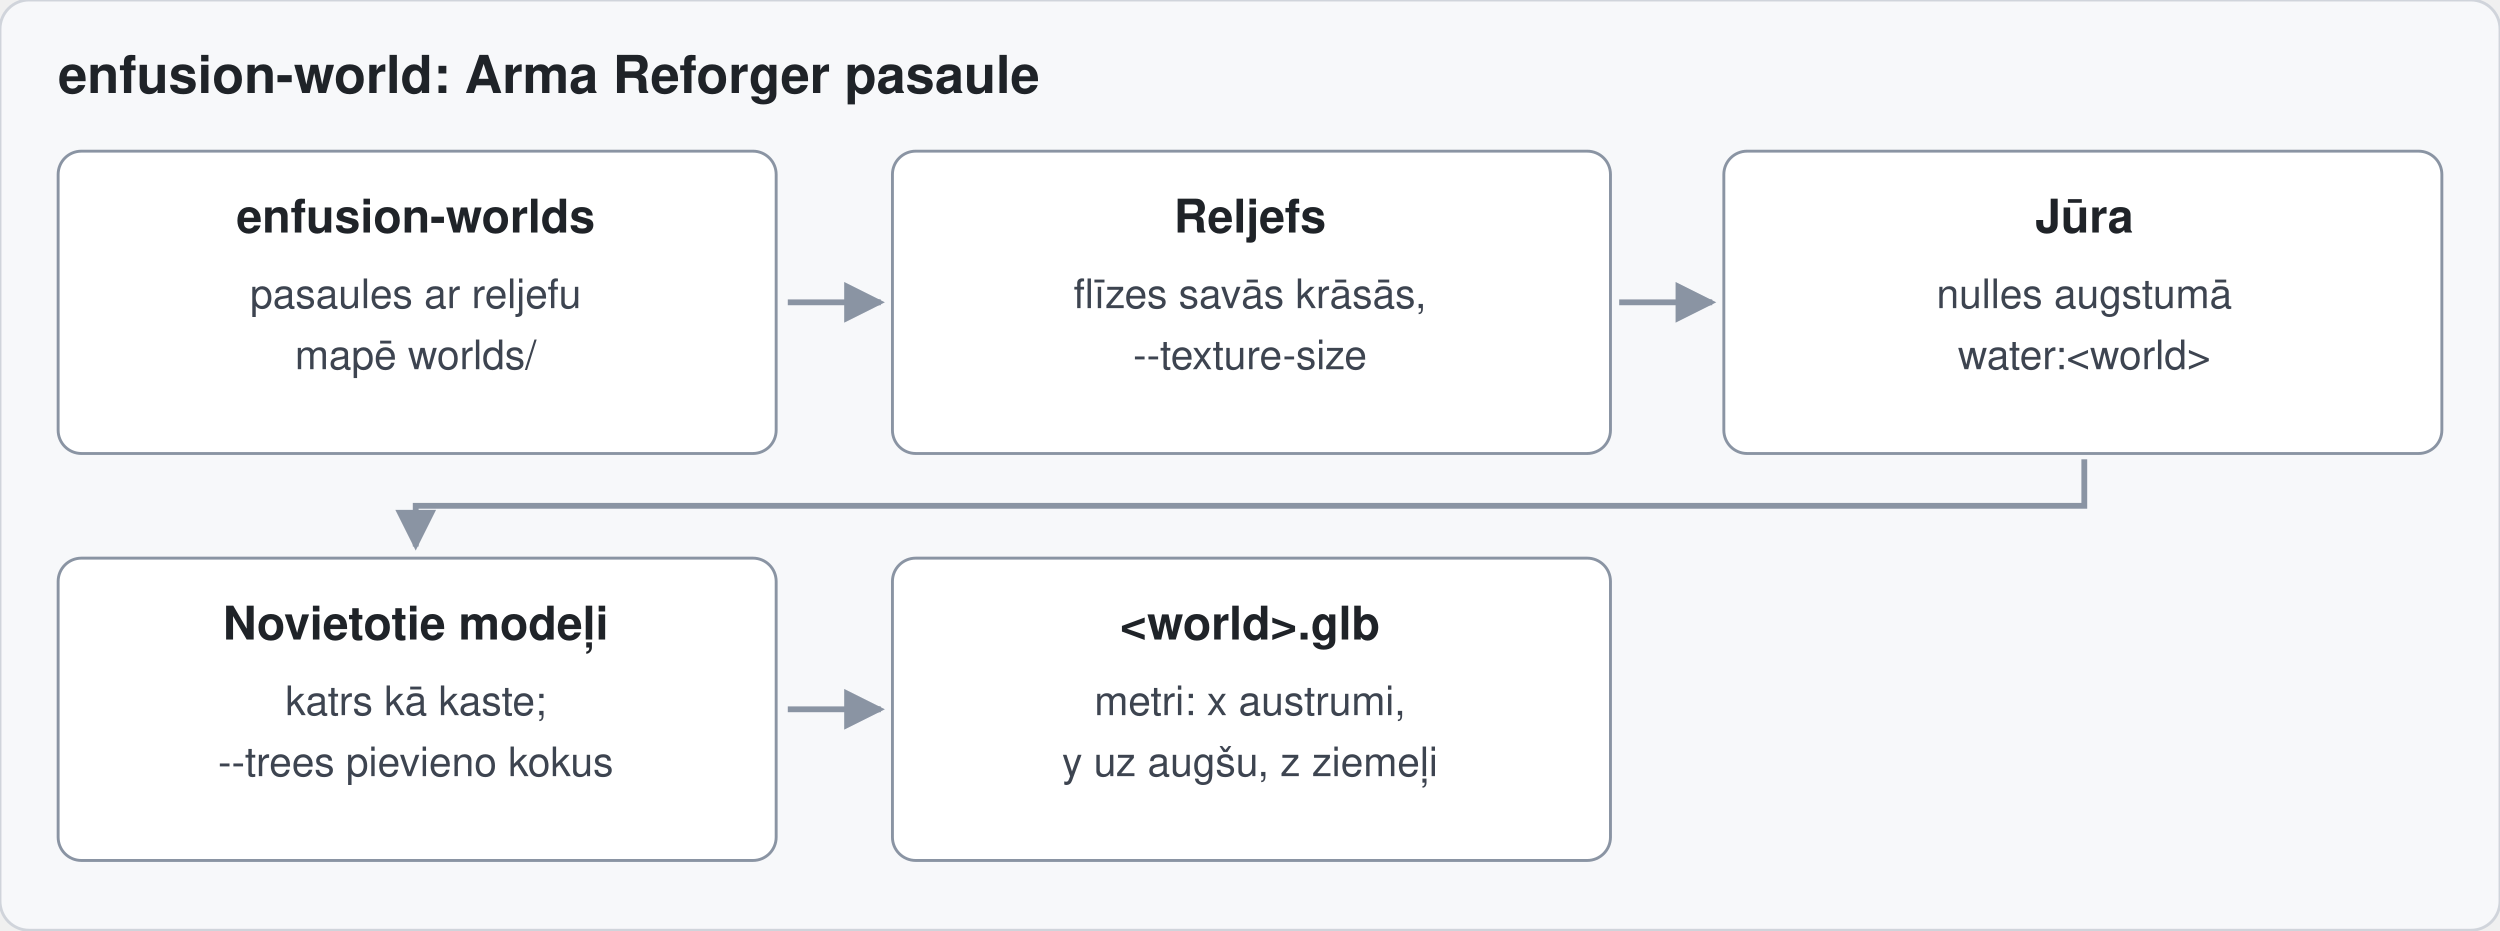
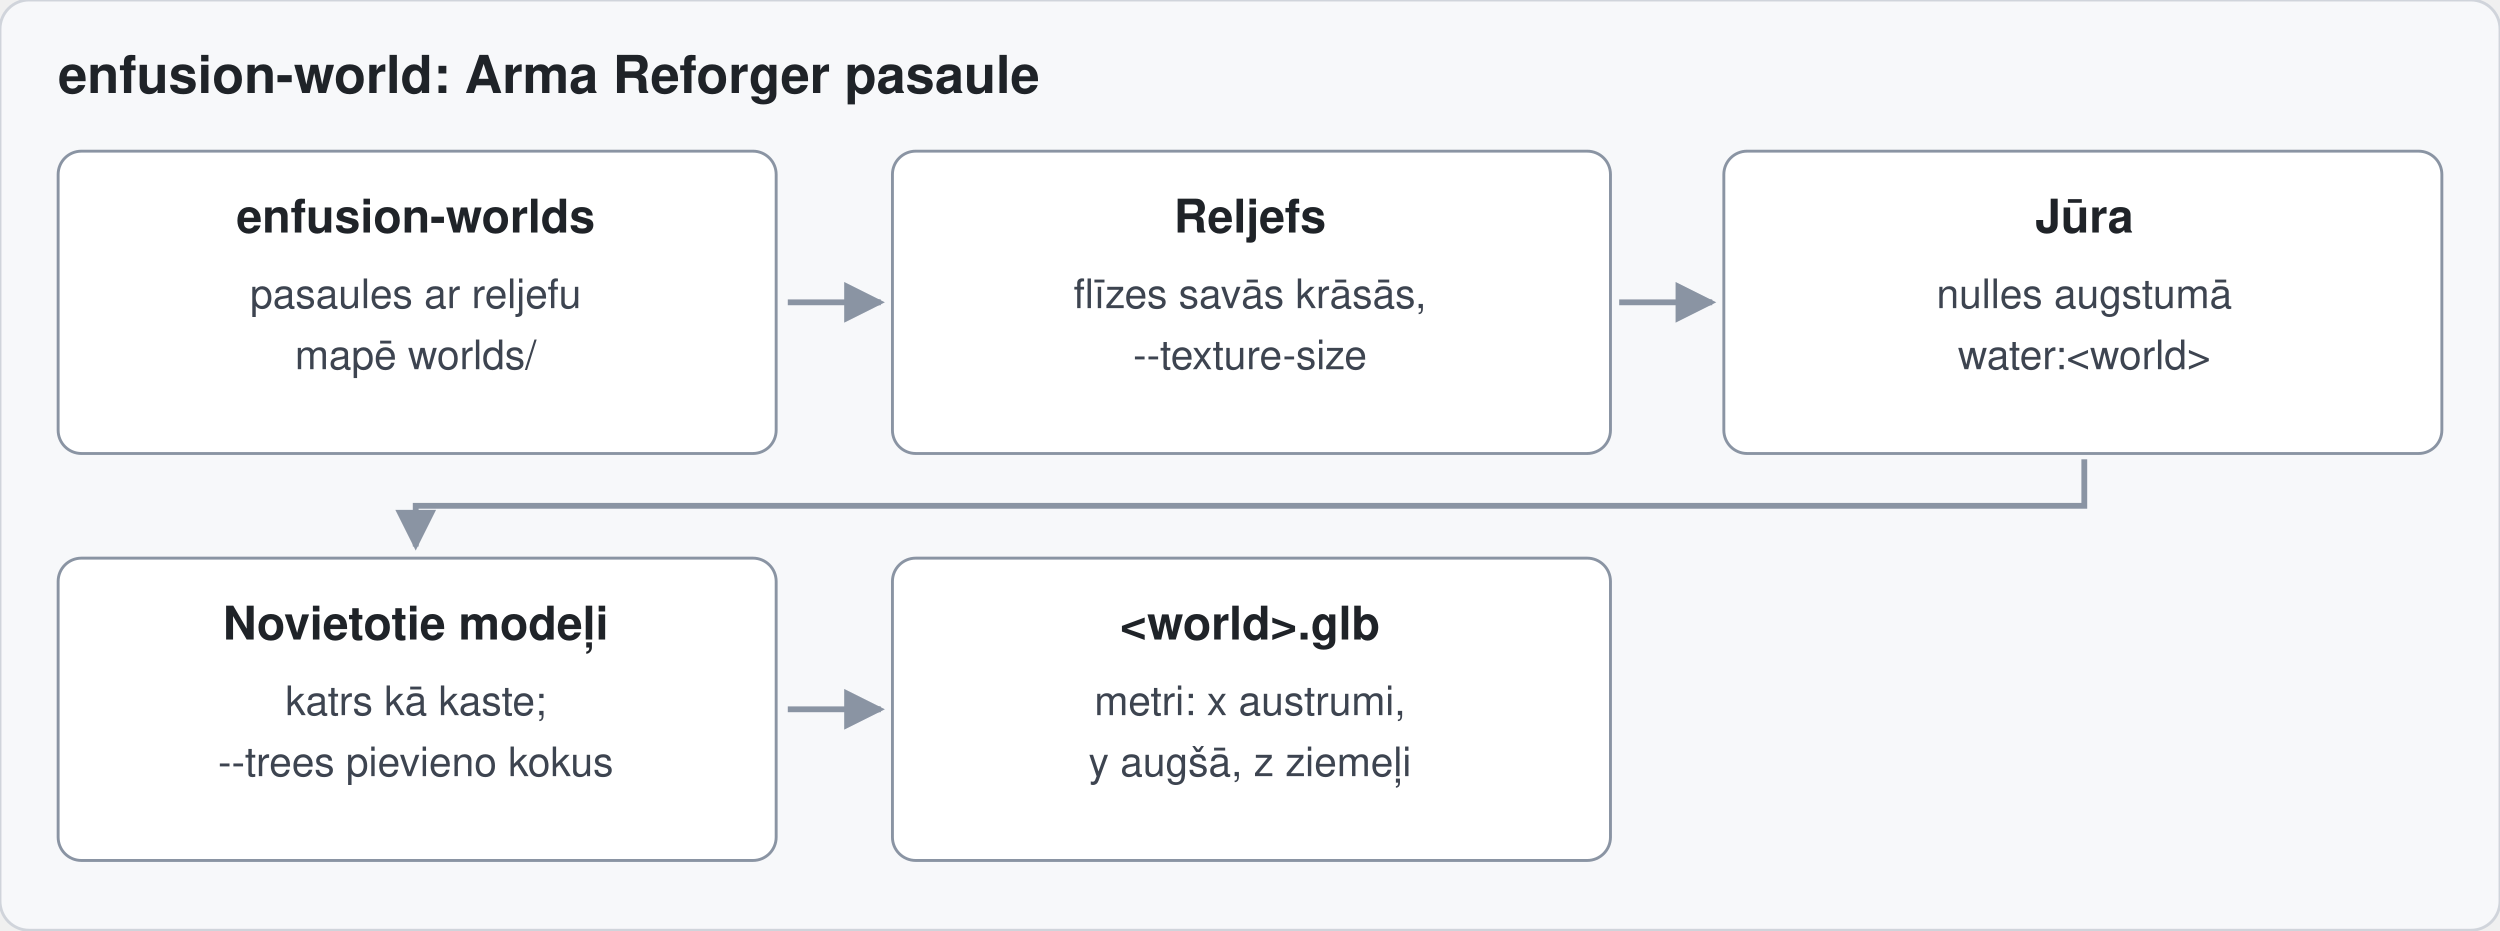
<svg xmlns="http://www.w3.org/2000/svg" width="860" height="320" viewBox="0 0 860 320" role="img" aria-label="enfusion-world: an Arma Reforger world">
  <rect width="860" height="320" rx="10" fill="#f7f8fa" stroke="#d0d4db" />
  <defs>
    <marker id="a" viewBox="0 0 10 10" refX="9" refY="5" markerWidth="7" markerHeight="7" orient="auto-start-reverse">
      <path d="M0,0 L10,5 L0,10 z" fill="#8a94a3" />
    </marker>
  </defs>
  <text x="20" y="32" font-family="Segoe UI,Helvetica,Arial,sans-serif" font-size="18" font-weight="600" fill="#1f2328" text-anchor="start">enfusion-world: Arma Reforger pasaule</text>
  <rect x="20" y="52" width="247" height="104" rx="8" fill="#ffffff" stroke="#8a94a3" />
  <text x="143" y="80" font-family="Segoe UI,Helvetica,Arial,sans-serif" font-size="16" font-weight="600" fill="#1f2328" text-anchor="middle">enfusion-worlds</text>
  <text x="143" y="106" font-family="Segoe UI,Helvetica,Arial,sans-serif" font-size="14" font-weight="400" fill="#3d4450" text-anchor="middle">pasaules ar reljefu</text>
  <text x="143" y="127" font-family="Segoe UI,Helvetica,Arial,sans-serif" font-size="14" font-weight="400" fill="#3d4450" text-anchor="middle">mapē worlds/</text>
  <rect x="307" y="52" width="247" height="104" rx="8" fill="#ffffff" stroke="#8a94a3" />
  <text x="430" y="80" font-family="Segoe UI,Helvetica,Arial,sans-serif" font-size="16" font-weight="600" fill="#1f2328" text-anchor="middle">Reljefs</text>
  <text x="430" y="106" font-family="Segoe UI,Helvetica,Arial,sans-serif" font-size="14" font-weight="400" fill="#3d4450" text-anchor="middle">flīzes savās krāsās,</text>
  <text x="430" y="127" font-family="Segoe UI,Helvetica,Arial,sans-serif" font-size="14" font-weight="400" fill="#3d4450" text-anchor="middle">--texture-size</text>
  <rect x="593" y="52" width="247" height="104" rx="8" fill="#ffffff" stroke="#8a94a3" />
  <text x="717" y="80" font-family="Segoe UI,Helvetica,Arial,sans-serif" font-size="16" font-weight="600" fill="#1f2328" text-anchor="middle">Jūra</text>
  <text x="717" y="106" font-family="Segoe UI,Helvetica,Arial,sans-serif" font-size="14" font-weight="400" fill="#3d4450" text-anchor="middle">nulles augstumā</text>
  <text x="717" y="127" font-family="Segoe UI,Helvetica,Arial,sans-serif" font-size="14" font-weight="400" fill="#3d4450" text-anchor="middle">water:&lt;world&gt;</text>
  <rect x="20" y="192" width="247" height="104" rx="8" fill="#ffffff" stroke="#8a94a3" />
  <text x="143" y="220" font-family="Segoe UI,Helvetica,Arial,sans-serif" font-size="16" font-weight="600" fill="#1f2328" text-anchor="middle">Novietotie modeļi</text>
  <text x="143" y="246" font-family="Segoe UI,Helvetica,Arial,sans-serif" font-size="14" font-weight="400" fill="#3d4450" text-anchor="middle">katrs kā kaste;</text>
  <text x="143" y="267" font-family="Segoe UI,Helvetica,Arial,sans-serif" font-size="14" font-weight="400" fill="#3d4450" text-anchor="middle">--trees pievieno kokus</text>
  <rect x="307" y="192" width="247" height="104" rx="8" fill="#ffffff" stroke="#8a94a3" />
  <text x="430" y="220" font-family="Segoe UI,Helvetica,Arial,sans-serif" font-size="16" font-weight="600" fill="#1f2328" text-anchor="middle">&lt;world&gt;.glb</text>
  <text x="430" y="246" font-family="Segoe UI,Helvetica,Arial,sans-serif" font-size="14" font-weight="400" fill="#3d4450" text-anchor="middle">metri: x austrumi,</text>
-   <text x="430" y="267" font-family="Segoe UI,Helvetica,Arial,sans-serif" font-size="14" font-weight="400" fill="#3d4450" text-anchor="middle">y uz augšu, z ziemeļi</text>
+   <text x="430" y="267" font-family="Segoe UI,Helvetica,Arial,sans-serif" font-size="14" font-weight="400" fill="#3d4450" text-anchor="middle">y augšā, z ziemeļi</text>
  <line x1="271" y1="104.0" x2="303" y2="104.0" stroke="#8a94a3" stroke-width="2" marker-end="url(#a)" />
  <line x1="557" y1="104.0" x2="589" y2="104.0" stroke="#8a94a3" stroke-width="2" marker-end="url(#a)" />
  <path d="M717,158 V174 H143 V188" fill="none" stroke="#8a94a3" stroke-width="2" marker-end="url(#a)" />
  <line x1="271" y1="244.0" x2="303" y2="244.0" stroke="#8a94a3" stroke-width="2" marker-end="url(#a)" />
</svg>
